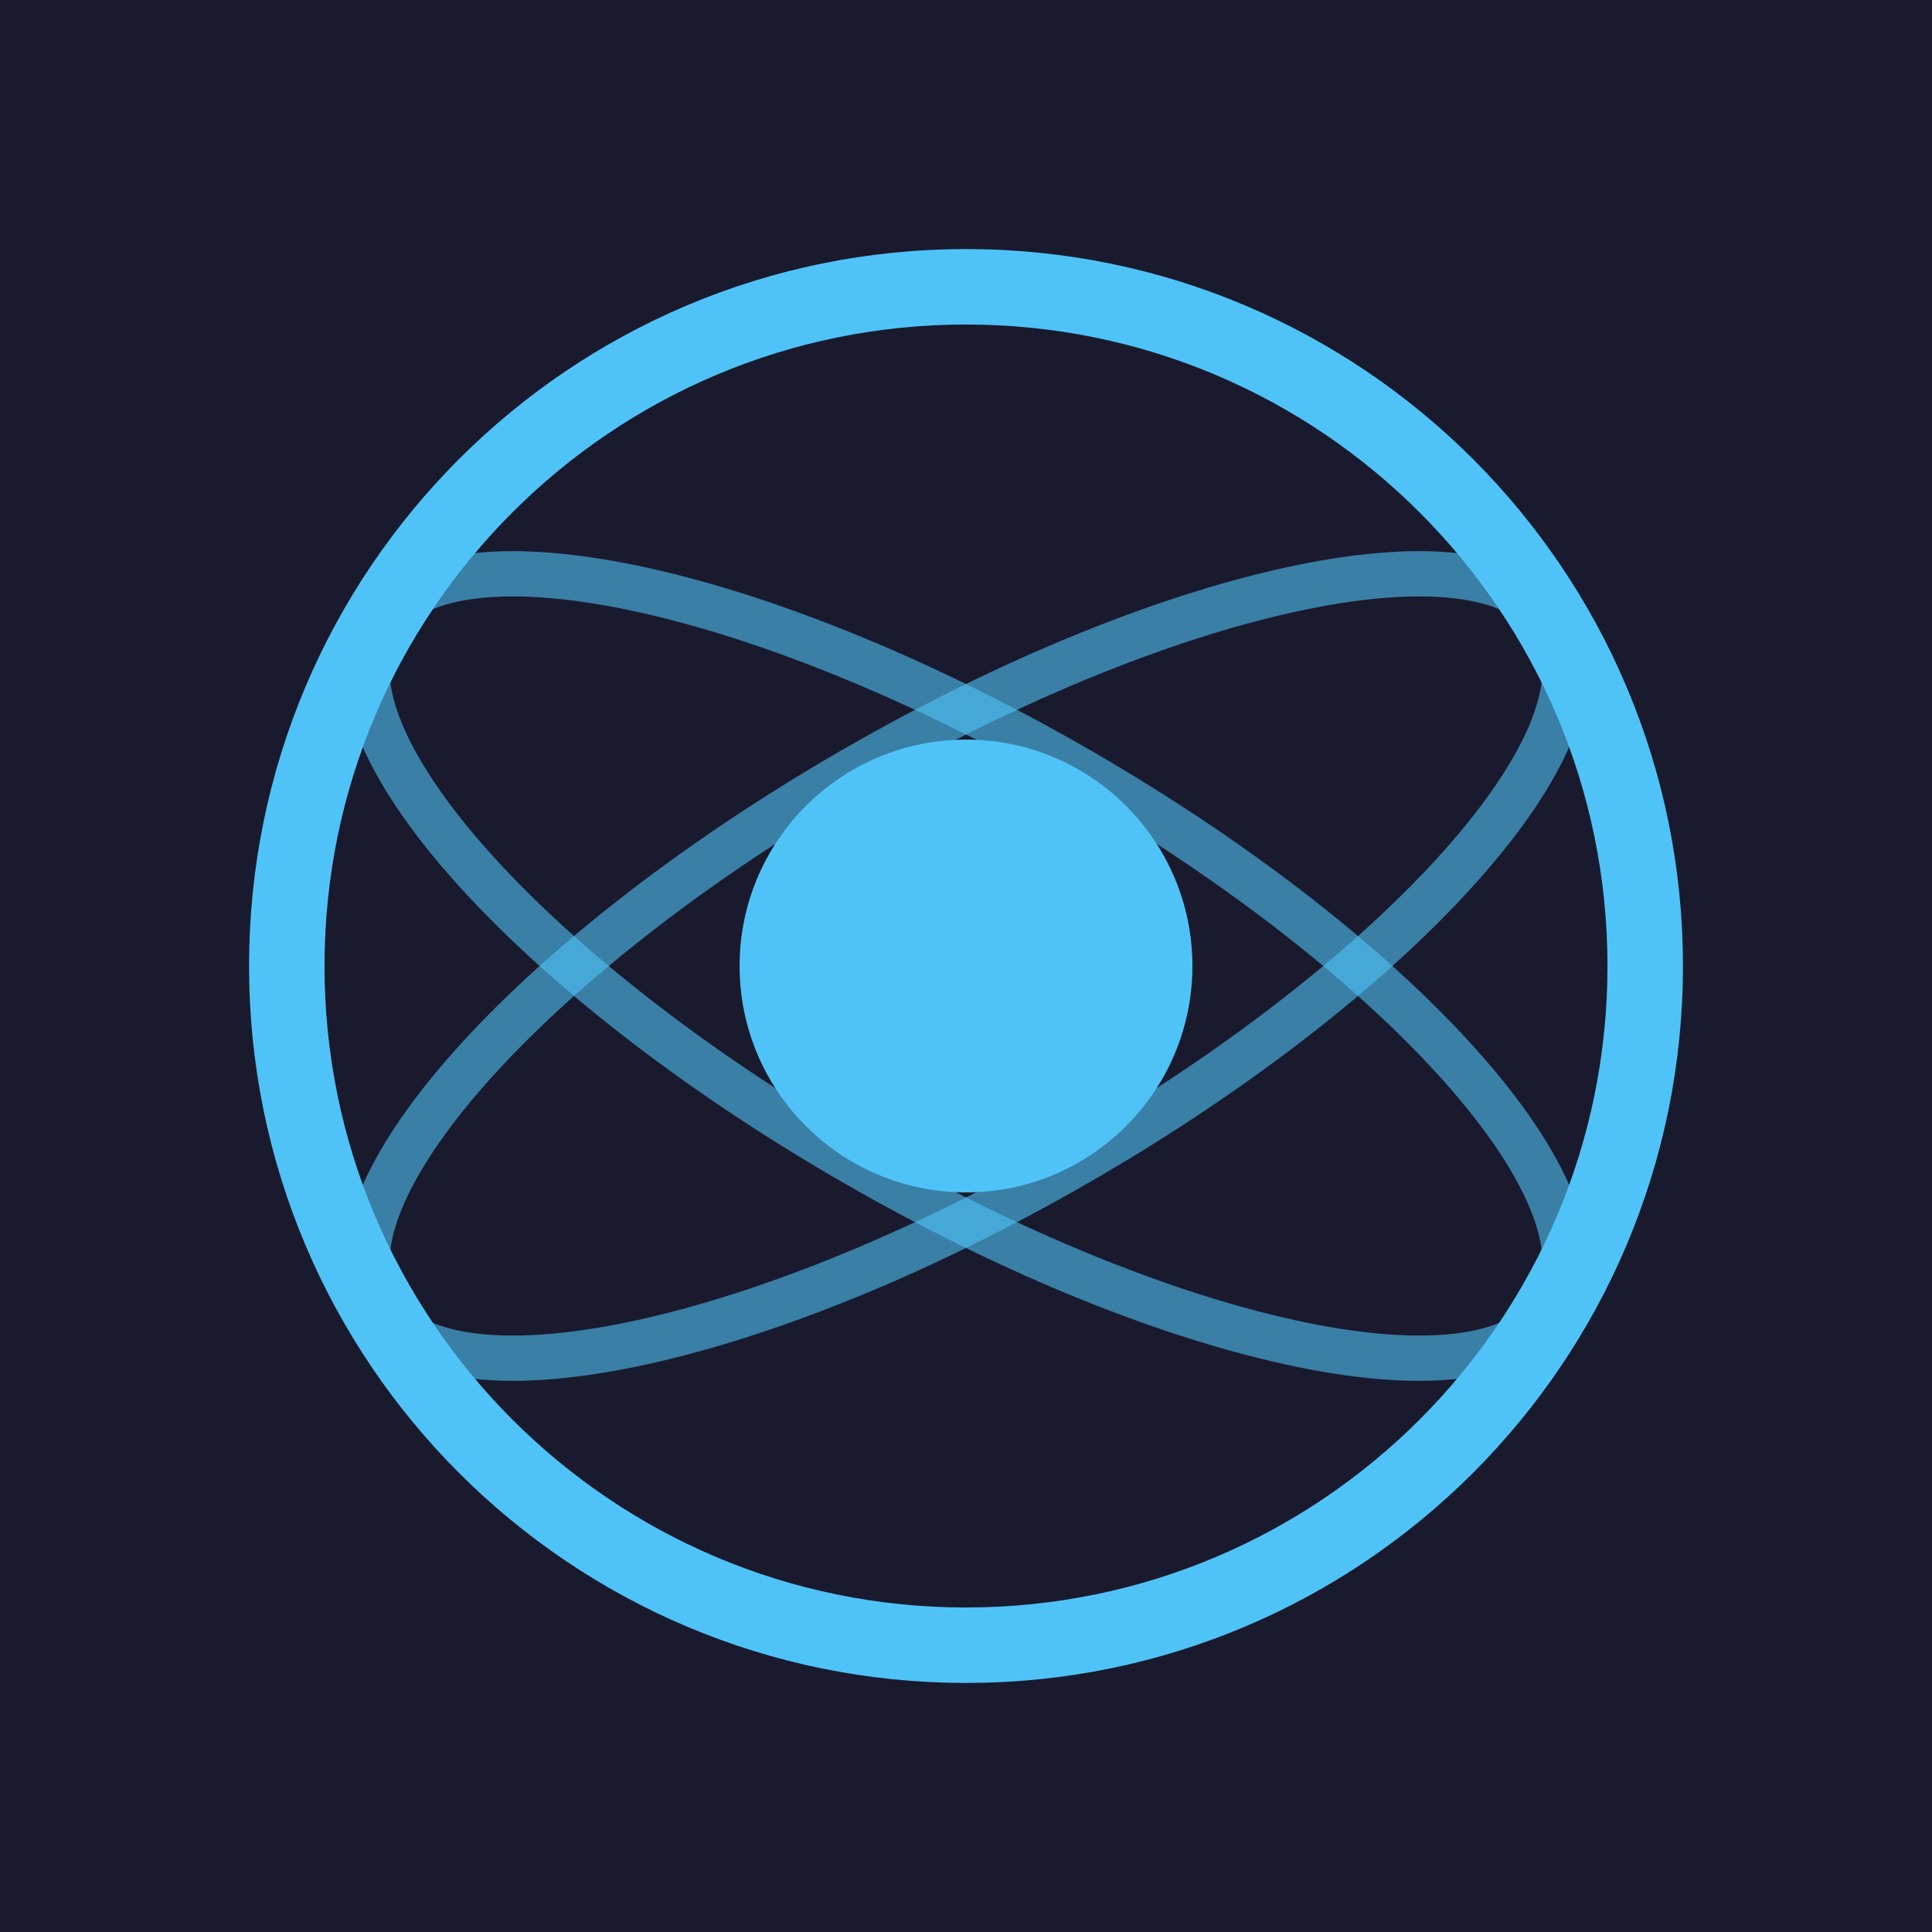
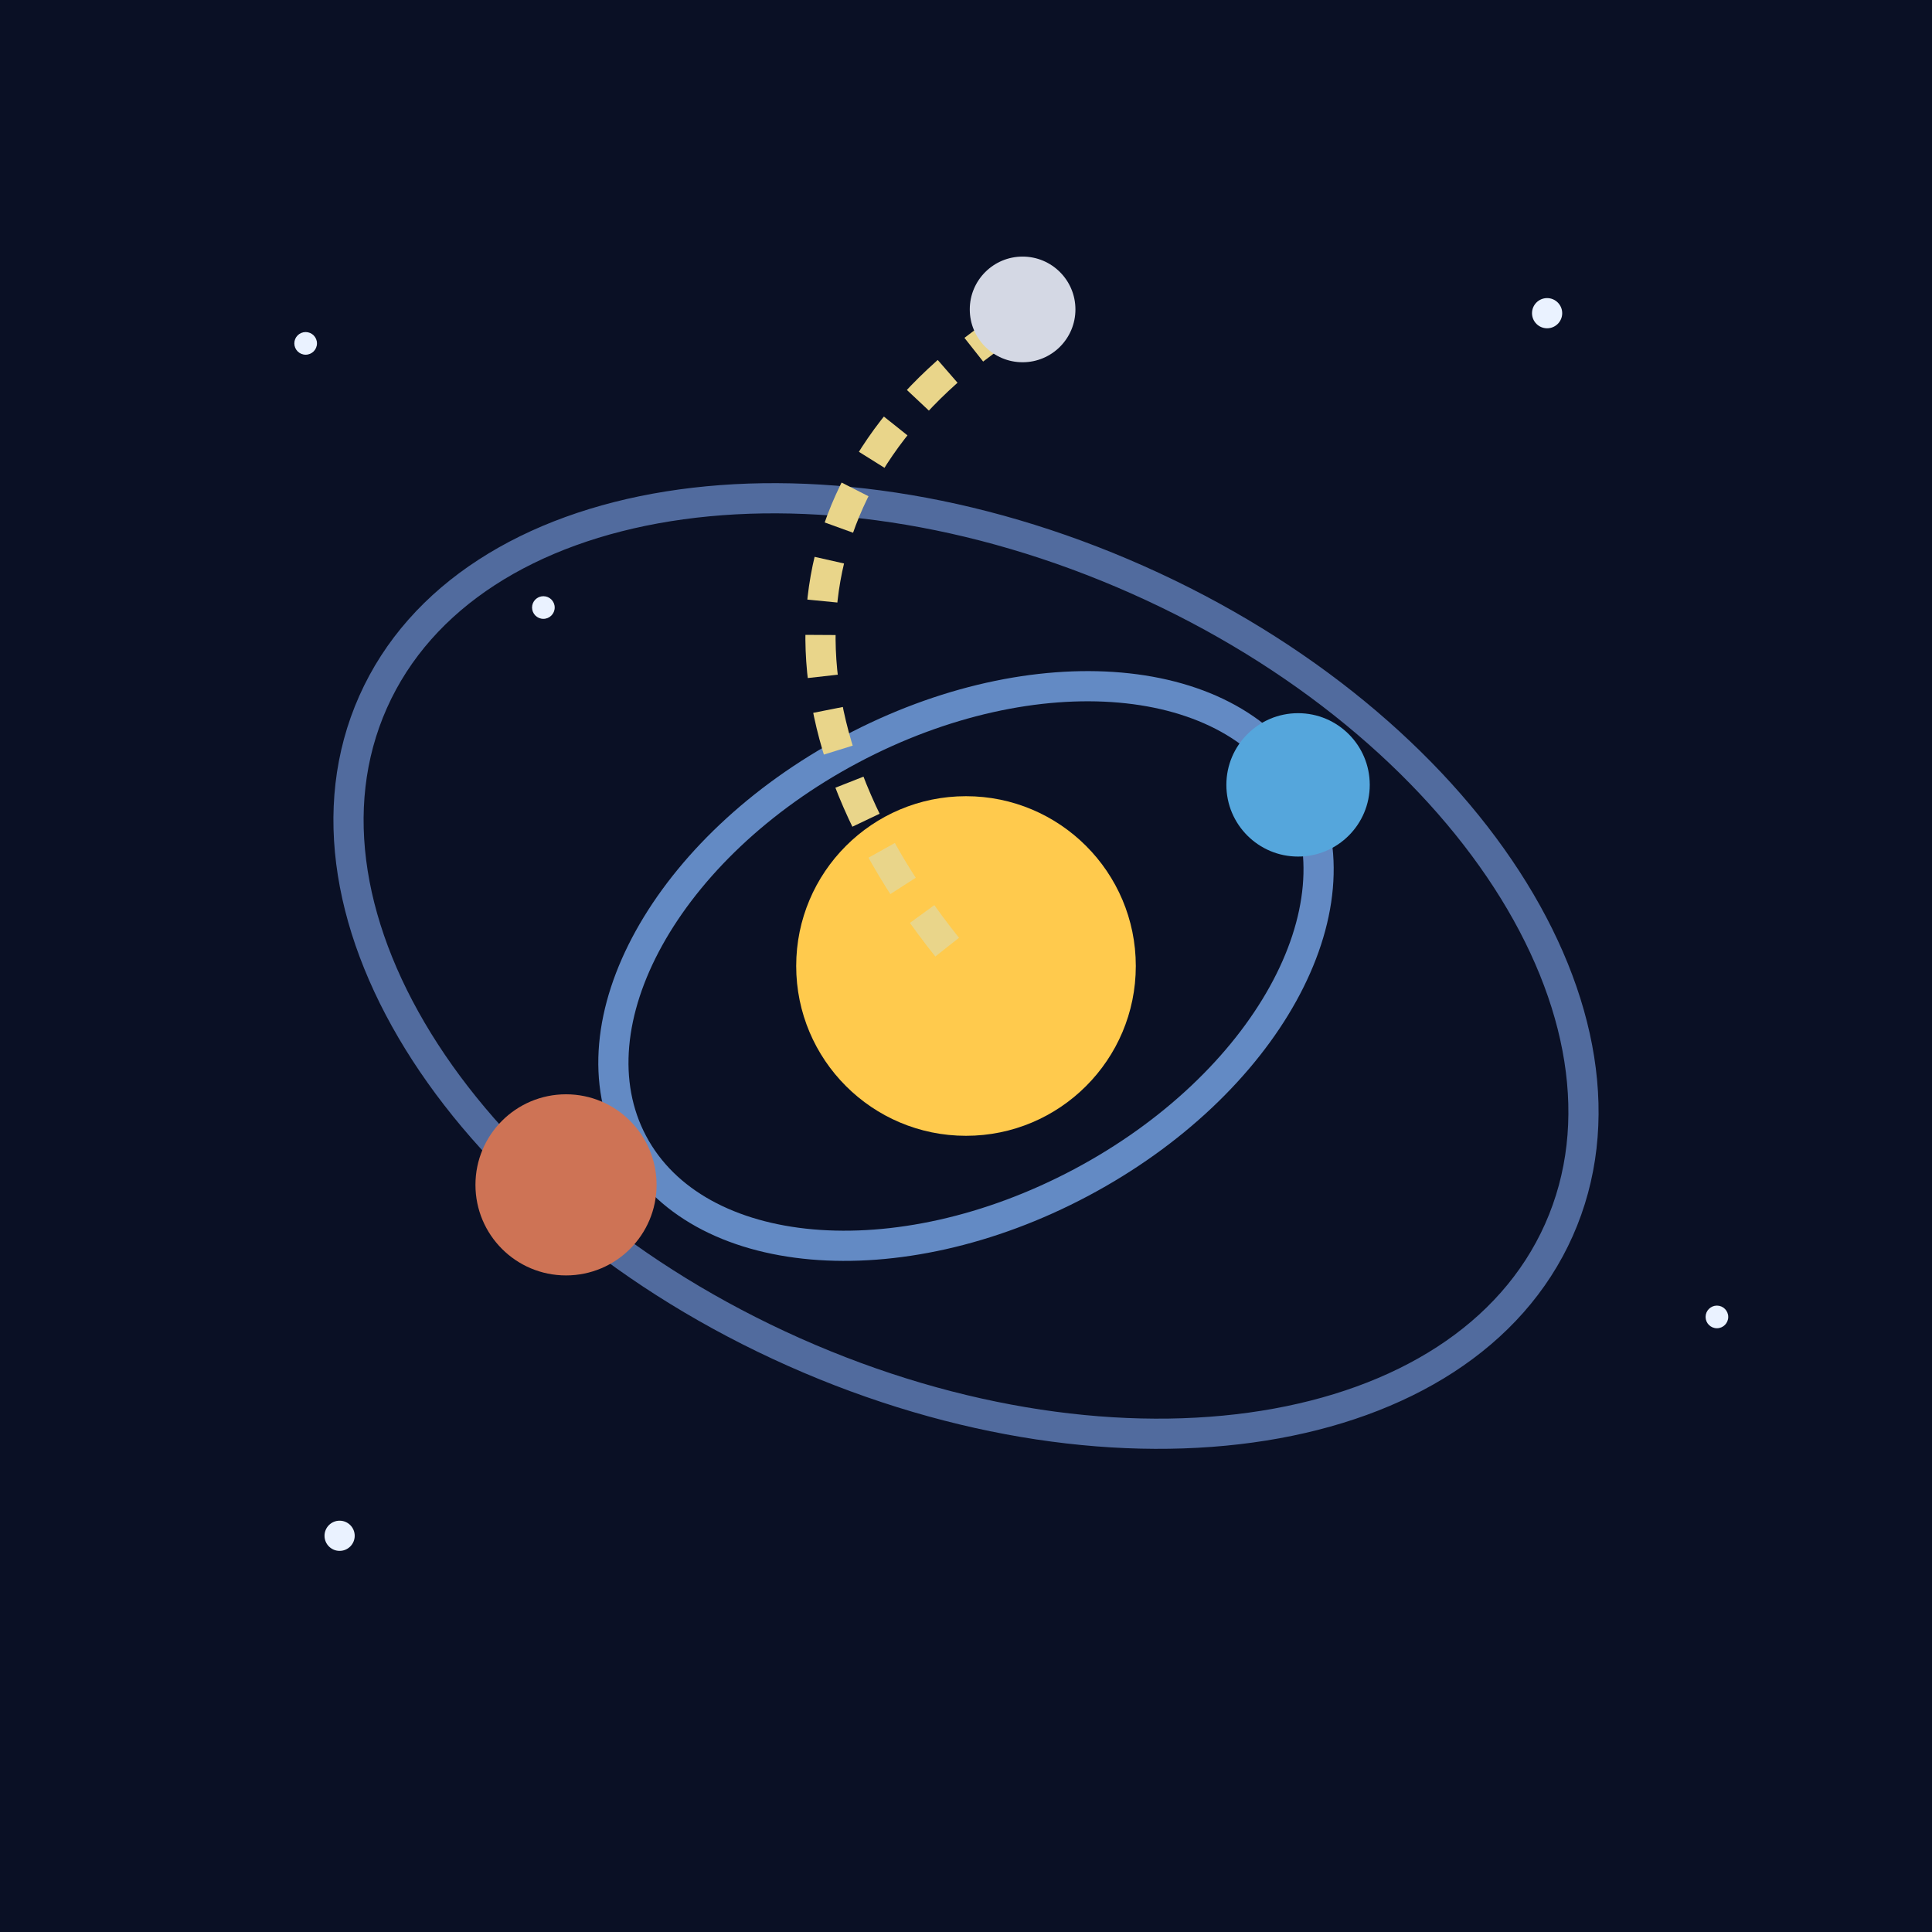
<svg xmlns="http://www.w3.org/2000/svg" viewBox="0 0 512 512">
-   <rect width="512" height="512" fill="#1a1a2e" />
-   <circle cx="256" cy="256" r="180" fill="none" stroke="#4fc3f7" stroke-width="20" />
-   <circle cx="256" cy="256" r="60" fill="#4fc3f7" />
-   <ellipse cx="256" cy="256" rx="180" ry="60" fill="none" stroke="#4fc3f7" stroke-width="12" opacity="0.6" transform="rotate(30 256 256)" />
-   <ellipse cx="256" cy="256" rx="180" ry="60" fill="none" stroke="#4fc3f7" stroke-width="12" opacity="0.6" transform="rotate(-30 256 256)" />
+   <rect width="512" height="512" fill="#0a1025" />
+   <g fill="#eaf2ff">
+     <circle cx="81" cy="91" r="3" />
+     <circle cx="144" cy="161" r="3" />
+     <circle cx="410" cy="83" r="4" />
+     <circle cx="455" cy="349" r="3" />
+     <circle cx="90" cy="407" r="4" />
+   </g>
+   <circle cx="256" cy="256" r="45" fill="#ffca4d" />
+   <ellipse cx="256" cy="256" rx="100" ry="65" fill="none" stroke="#638ac4" stroke-width="8" transform="rotate(-28 256 256)" />
+   <ellipse cx="256" cy="256" rx="172" ry="112" fill="none" stroke="#516b9e" stroke-width="8" transform="rotate(24 256 256)" />
+   <circle cx="344" cy="208" r="19" fill="#55a6dc" />
+   <circle cx="150" cy="314" r="24" fill="#ce7355" />
+   <path d="M251 251c-51-64-43-127 18-166" fill="none" stroke="#e9d58a" stroke-width="8" stroke-dasharray="11 9" />
+   <circle cx="271" cy="82" r="14" fill="#d4d8e4" />
</svg>
